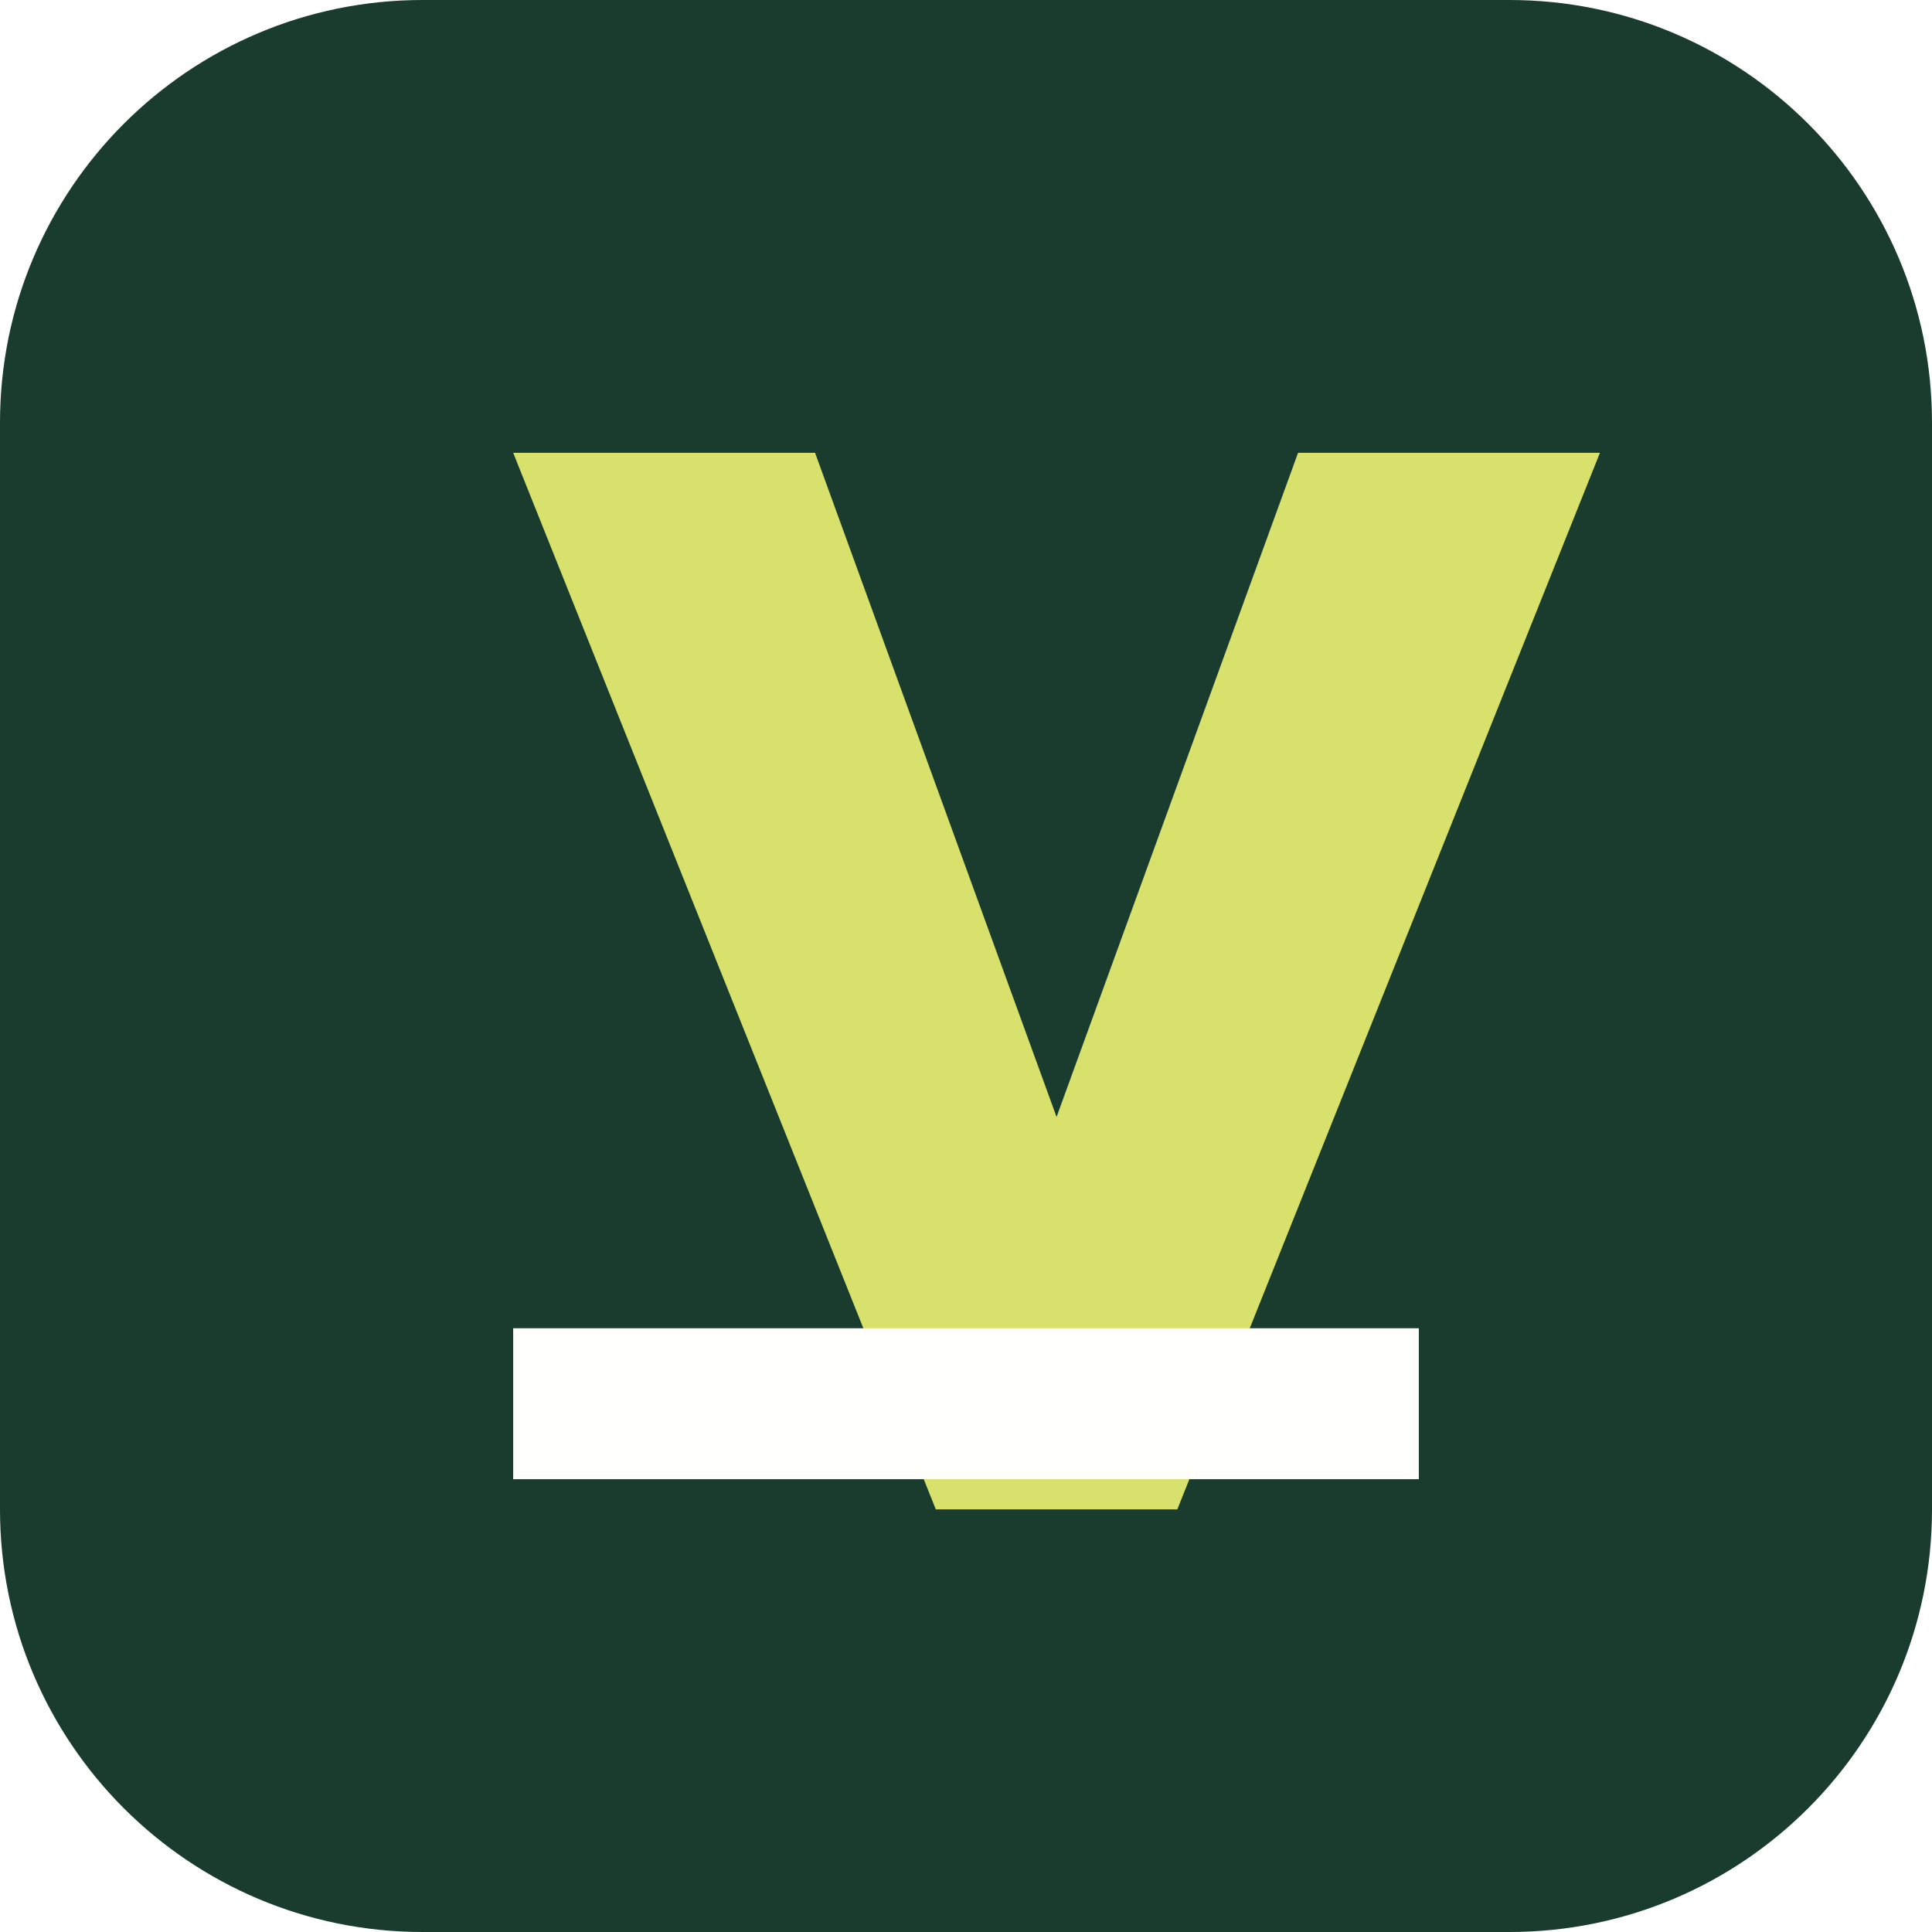
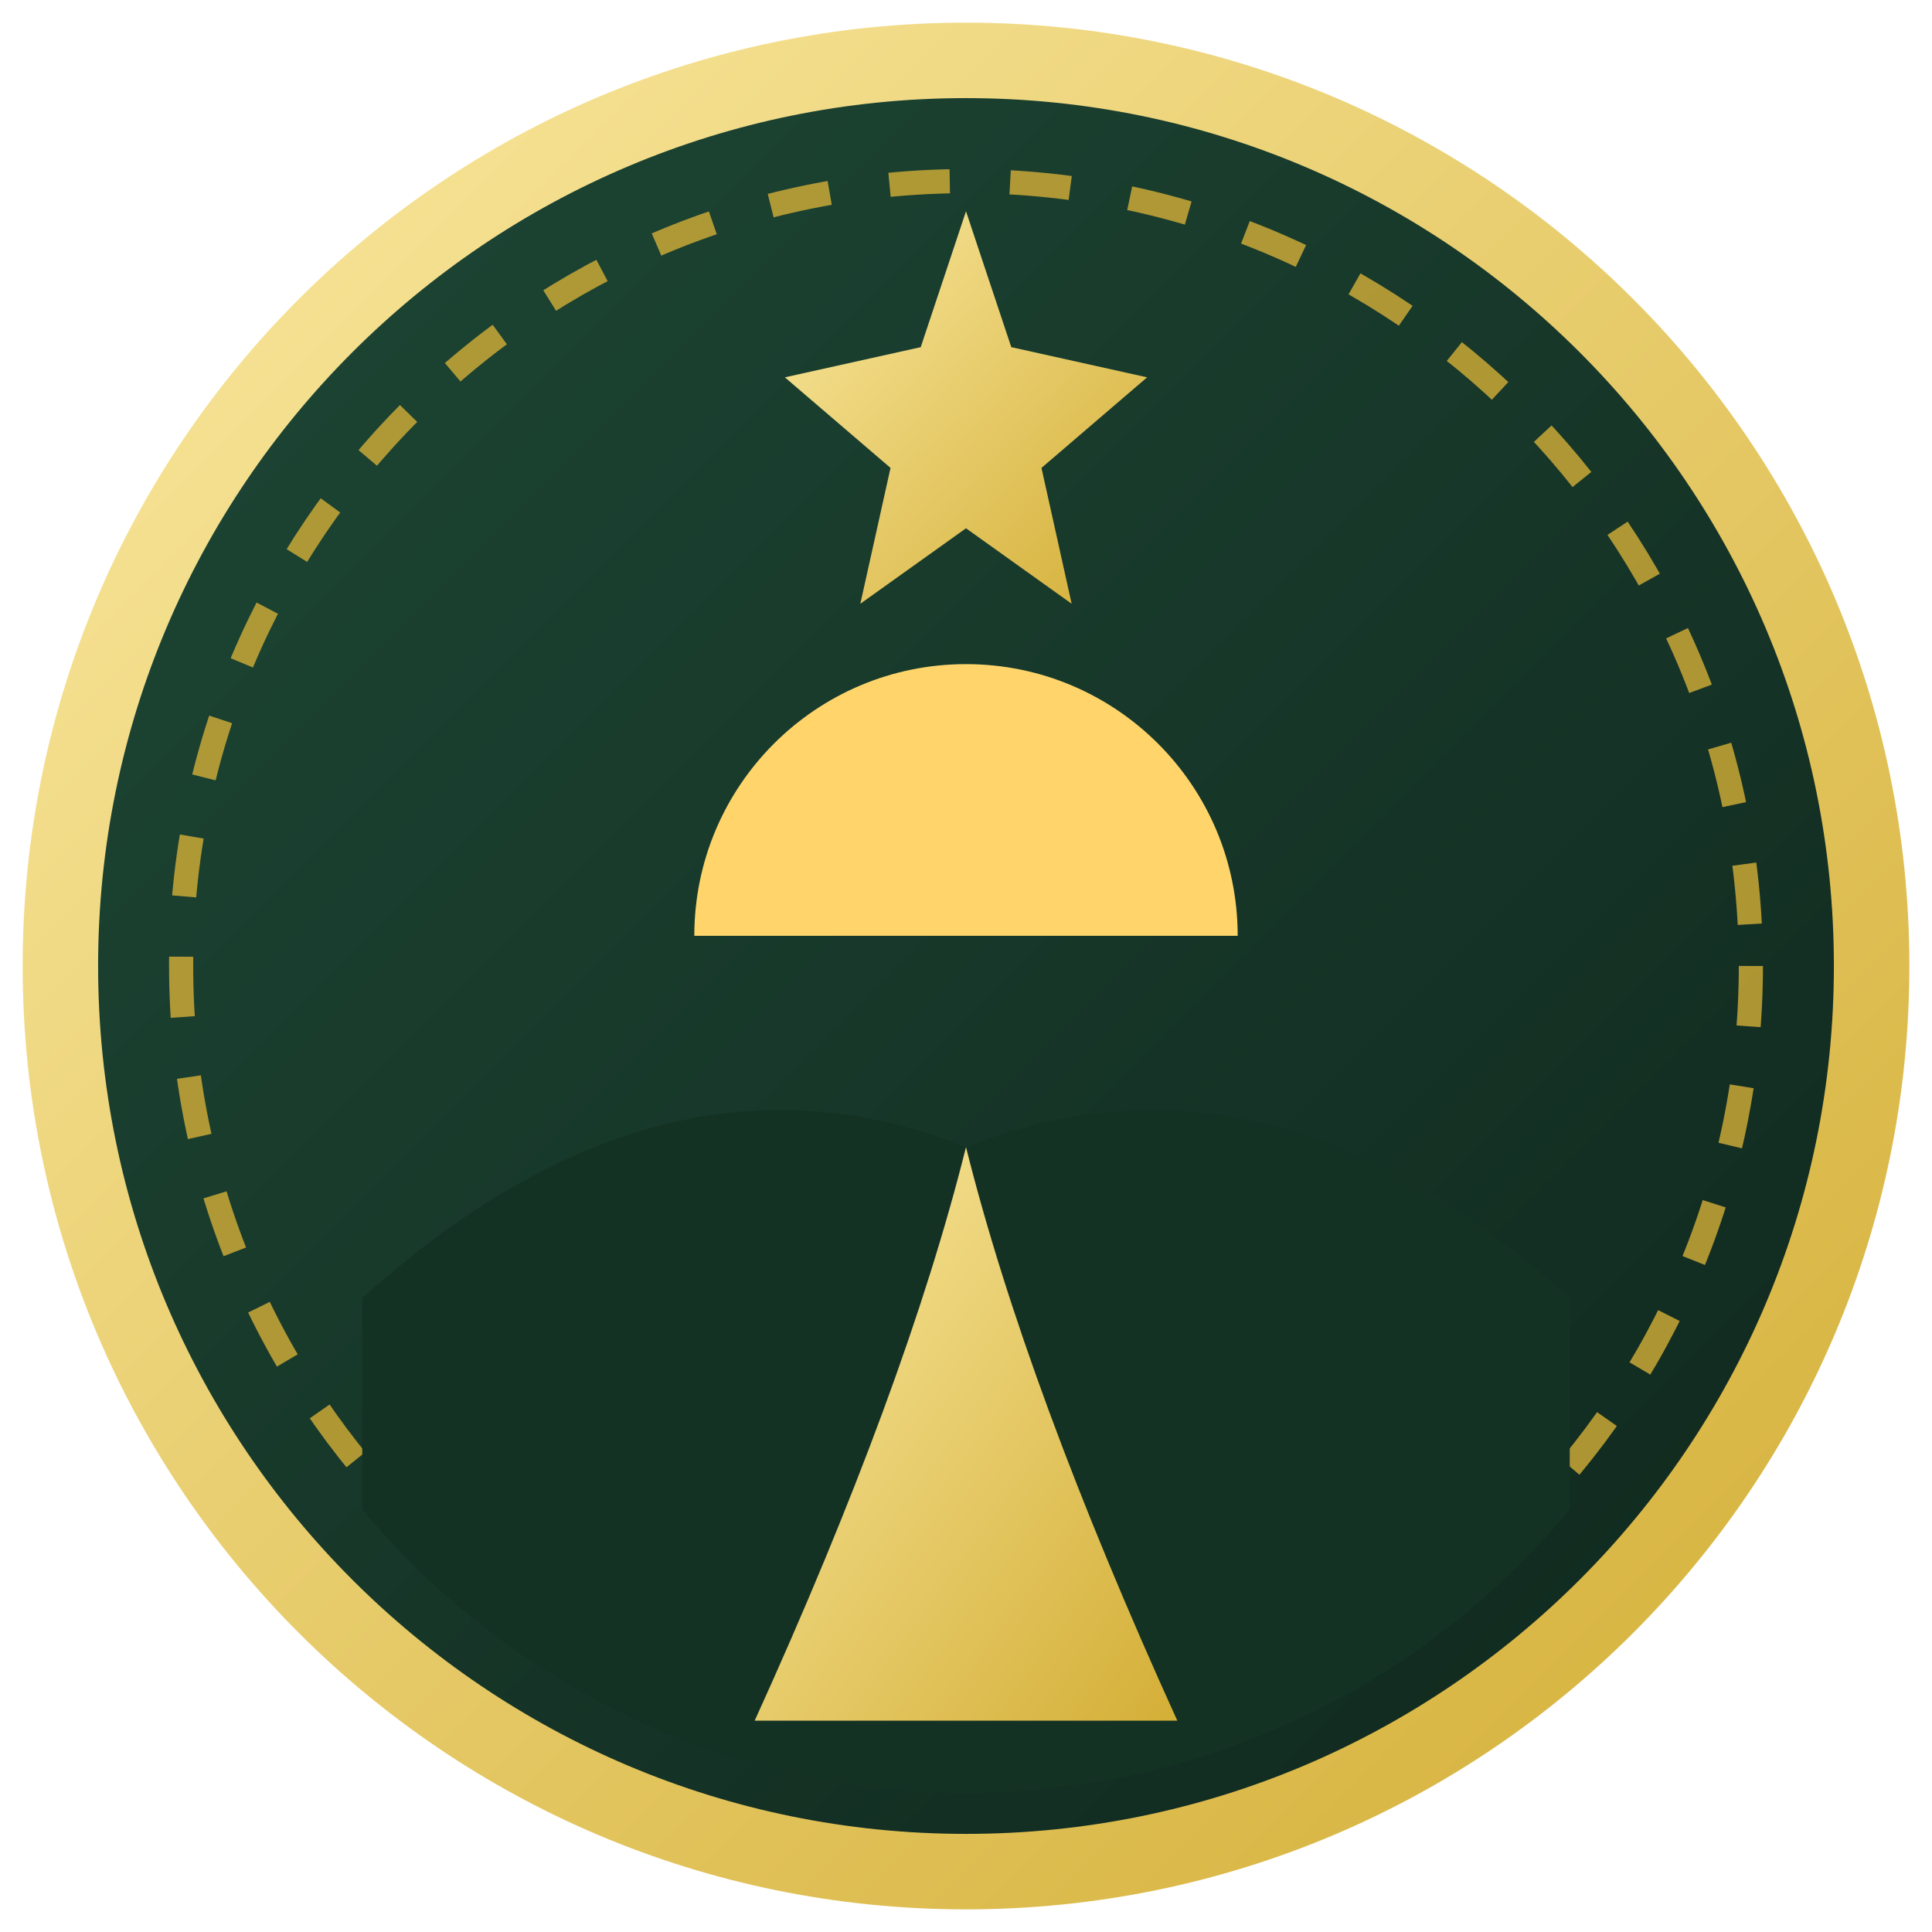
<svg xmlns="http://www.w3.org/2000/svg" viewBox="0 0 64 64">
-   <rect width="64" height="64" rx="14" fill="#193c2e" />
-   <path fill="#d8e16b" d="M17 15h10l8 22 8-22h10L39 50H31z" />
-   <path fill="#fffefa" d="M17 44h30v5H17z" />
+   <defs>
+     <linearGradient id="favCrest" x1="0%" y1="0%" x2="100%" y2="100%">
+       <stop offset="0%" stop-color="#1e4836" />
+       <stop offset="100%" stop-color="#0f261c" />
+     </linearGradient>
+     <linearGradient id="favGold" x1="0%" y1="0%" x2="100%" y2="100%">
+       <stop offset="0%" stop-color="#fae89f" />
+       <stop offset="100%" stop-color="#d4af37" />
+     </linearGradient>
+   </defs>
+   <circle cx="32" cy="32" r="30" fill="url(#favCrest)" stroke="url(#favGold)" stroke-width="2.5" />
+   <circle cx="32" cy="32" r="26" fill="none" stroke="#d4af37" stroke-width="0.8" stroke-dasharray="2 2" opacity="0.8" />
+   <path d="M 23 31 A 9 9 0 0 1 41 31 Z" fill="#ffd56b" />
+   <path d="M 12 43 Q 22 34 32 38 Q 42 34 52 43 L 52 50 A 26 26 0 0 1 12 50 Z" fill="#143224" />
+   <path d="M 32 38 Q 30 46 25 57 L 39 57 Q 34 46 32 38 Z" fill="url(#favGold)" />
+   <polygon points="32,7 33.5,11.5 38,12.5 34.5,15.5 35.5,20 32,17.5 28.5,20 29.5,15.5 26,12.5 30.5,11.5" fill="url(#favGold)" />
</svg>
